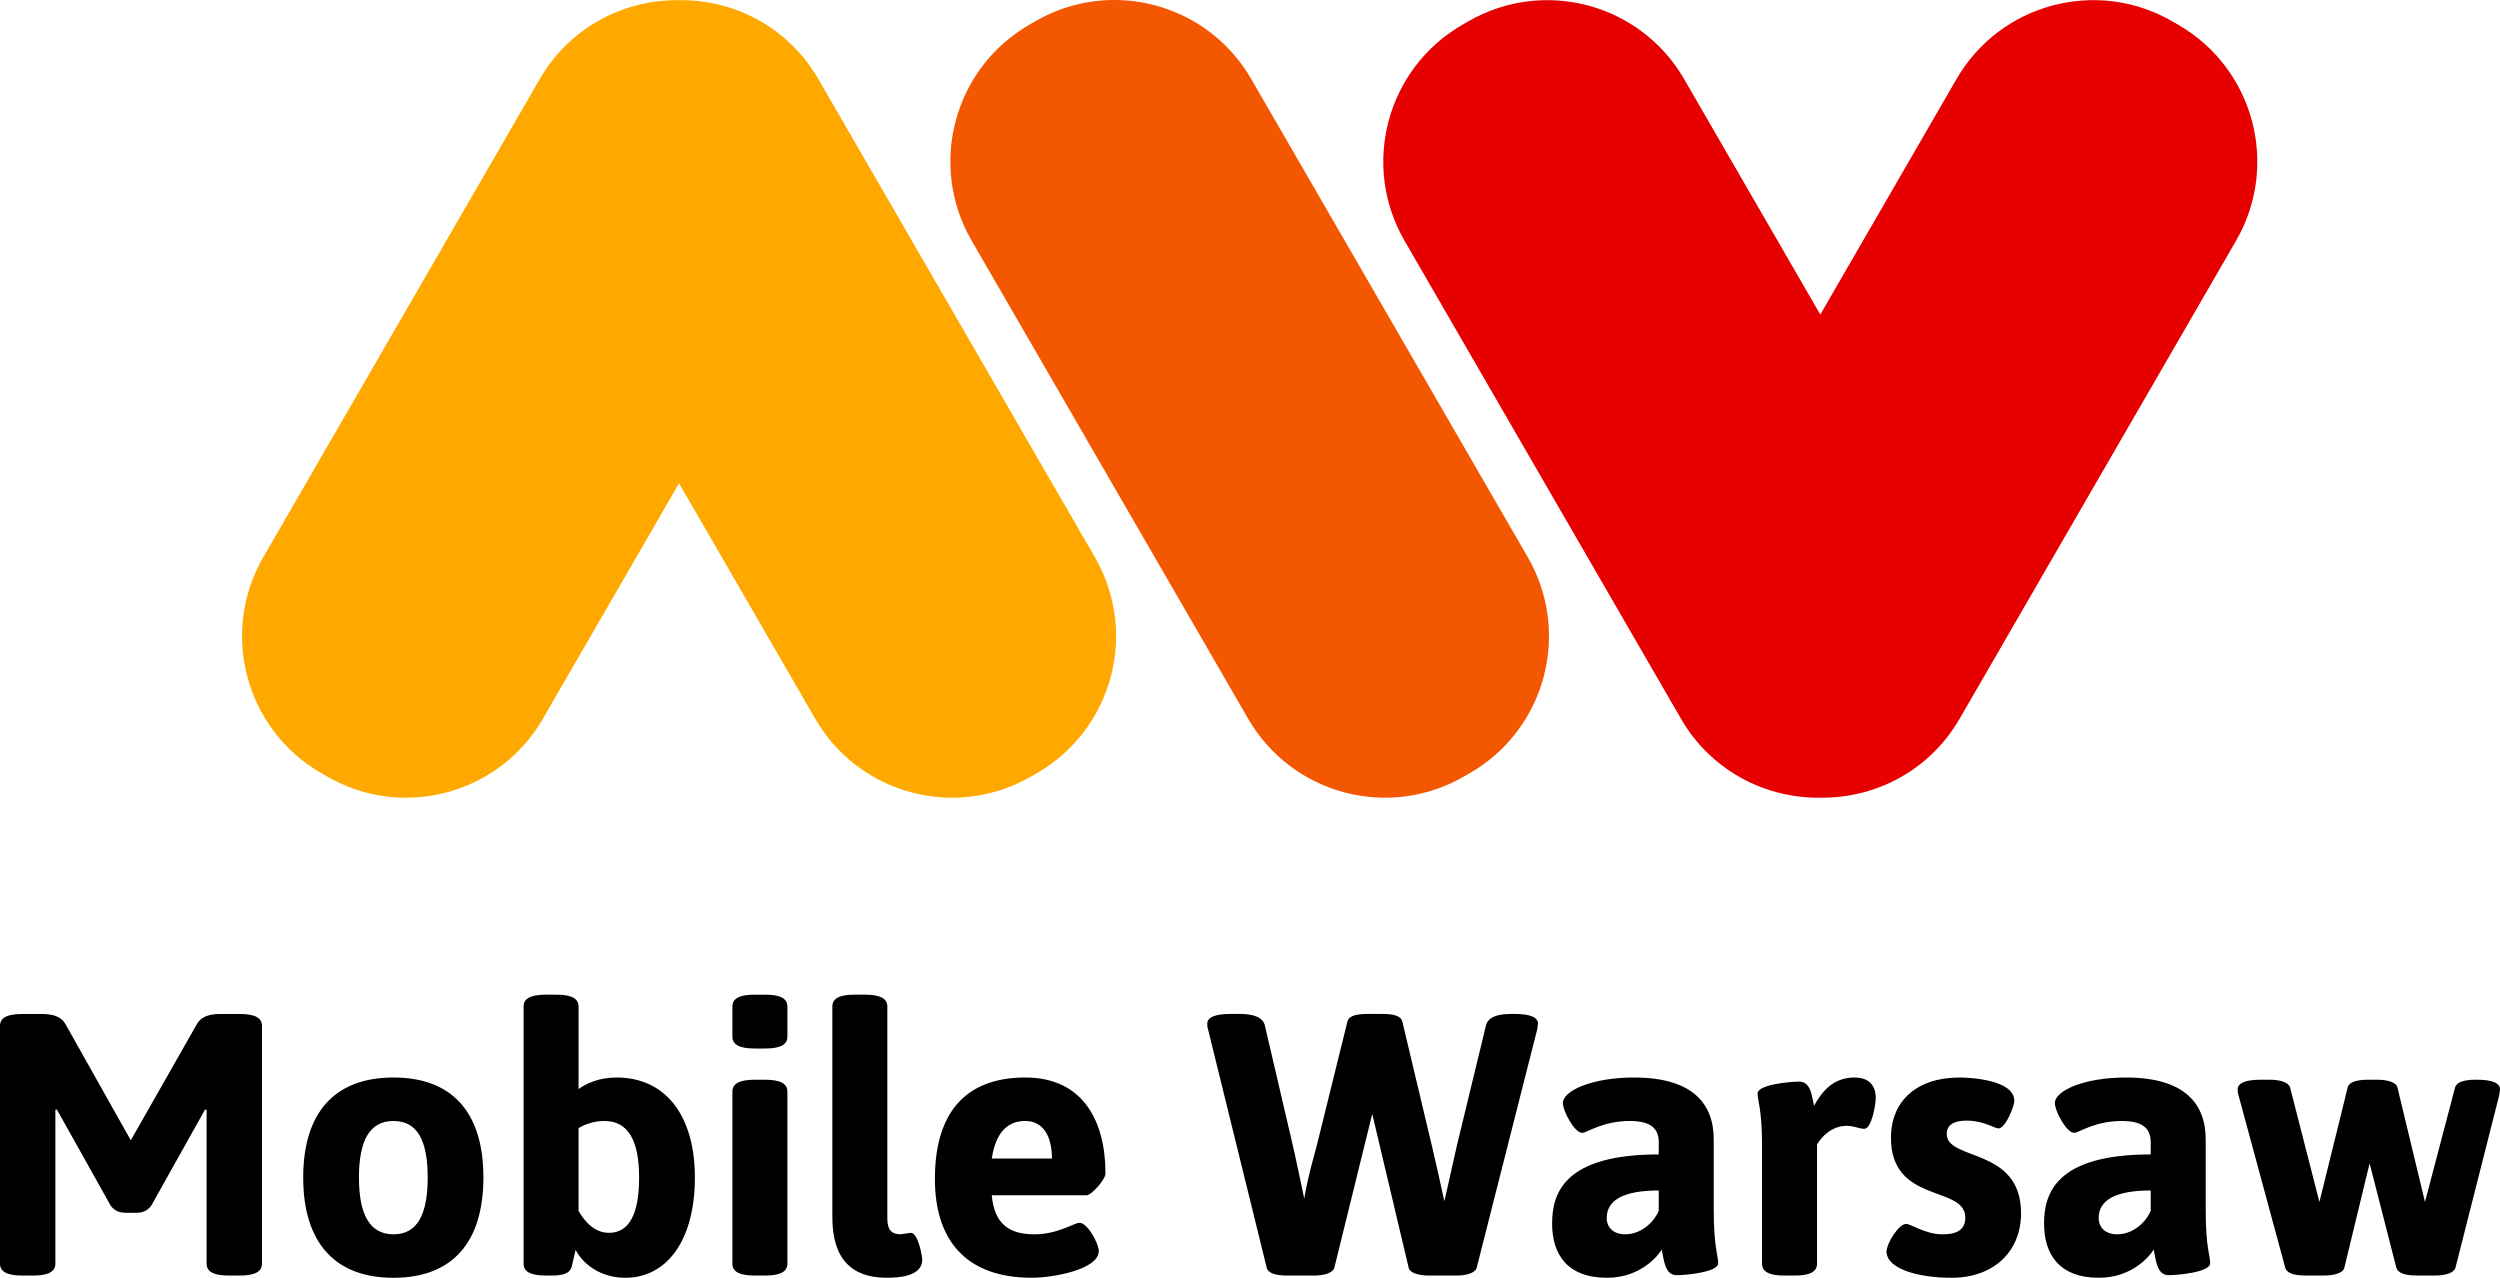
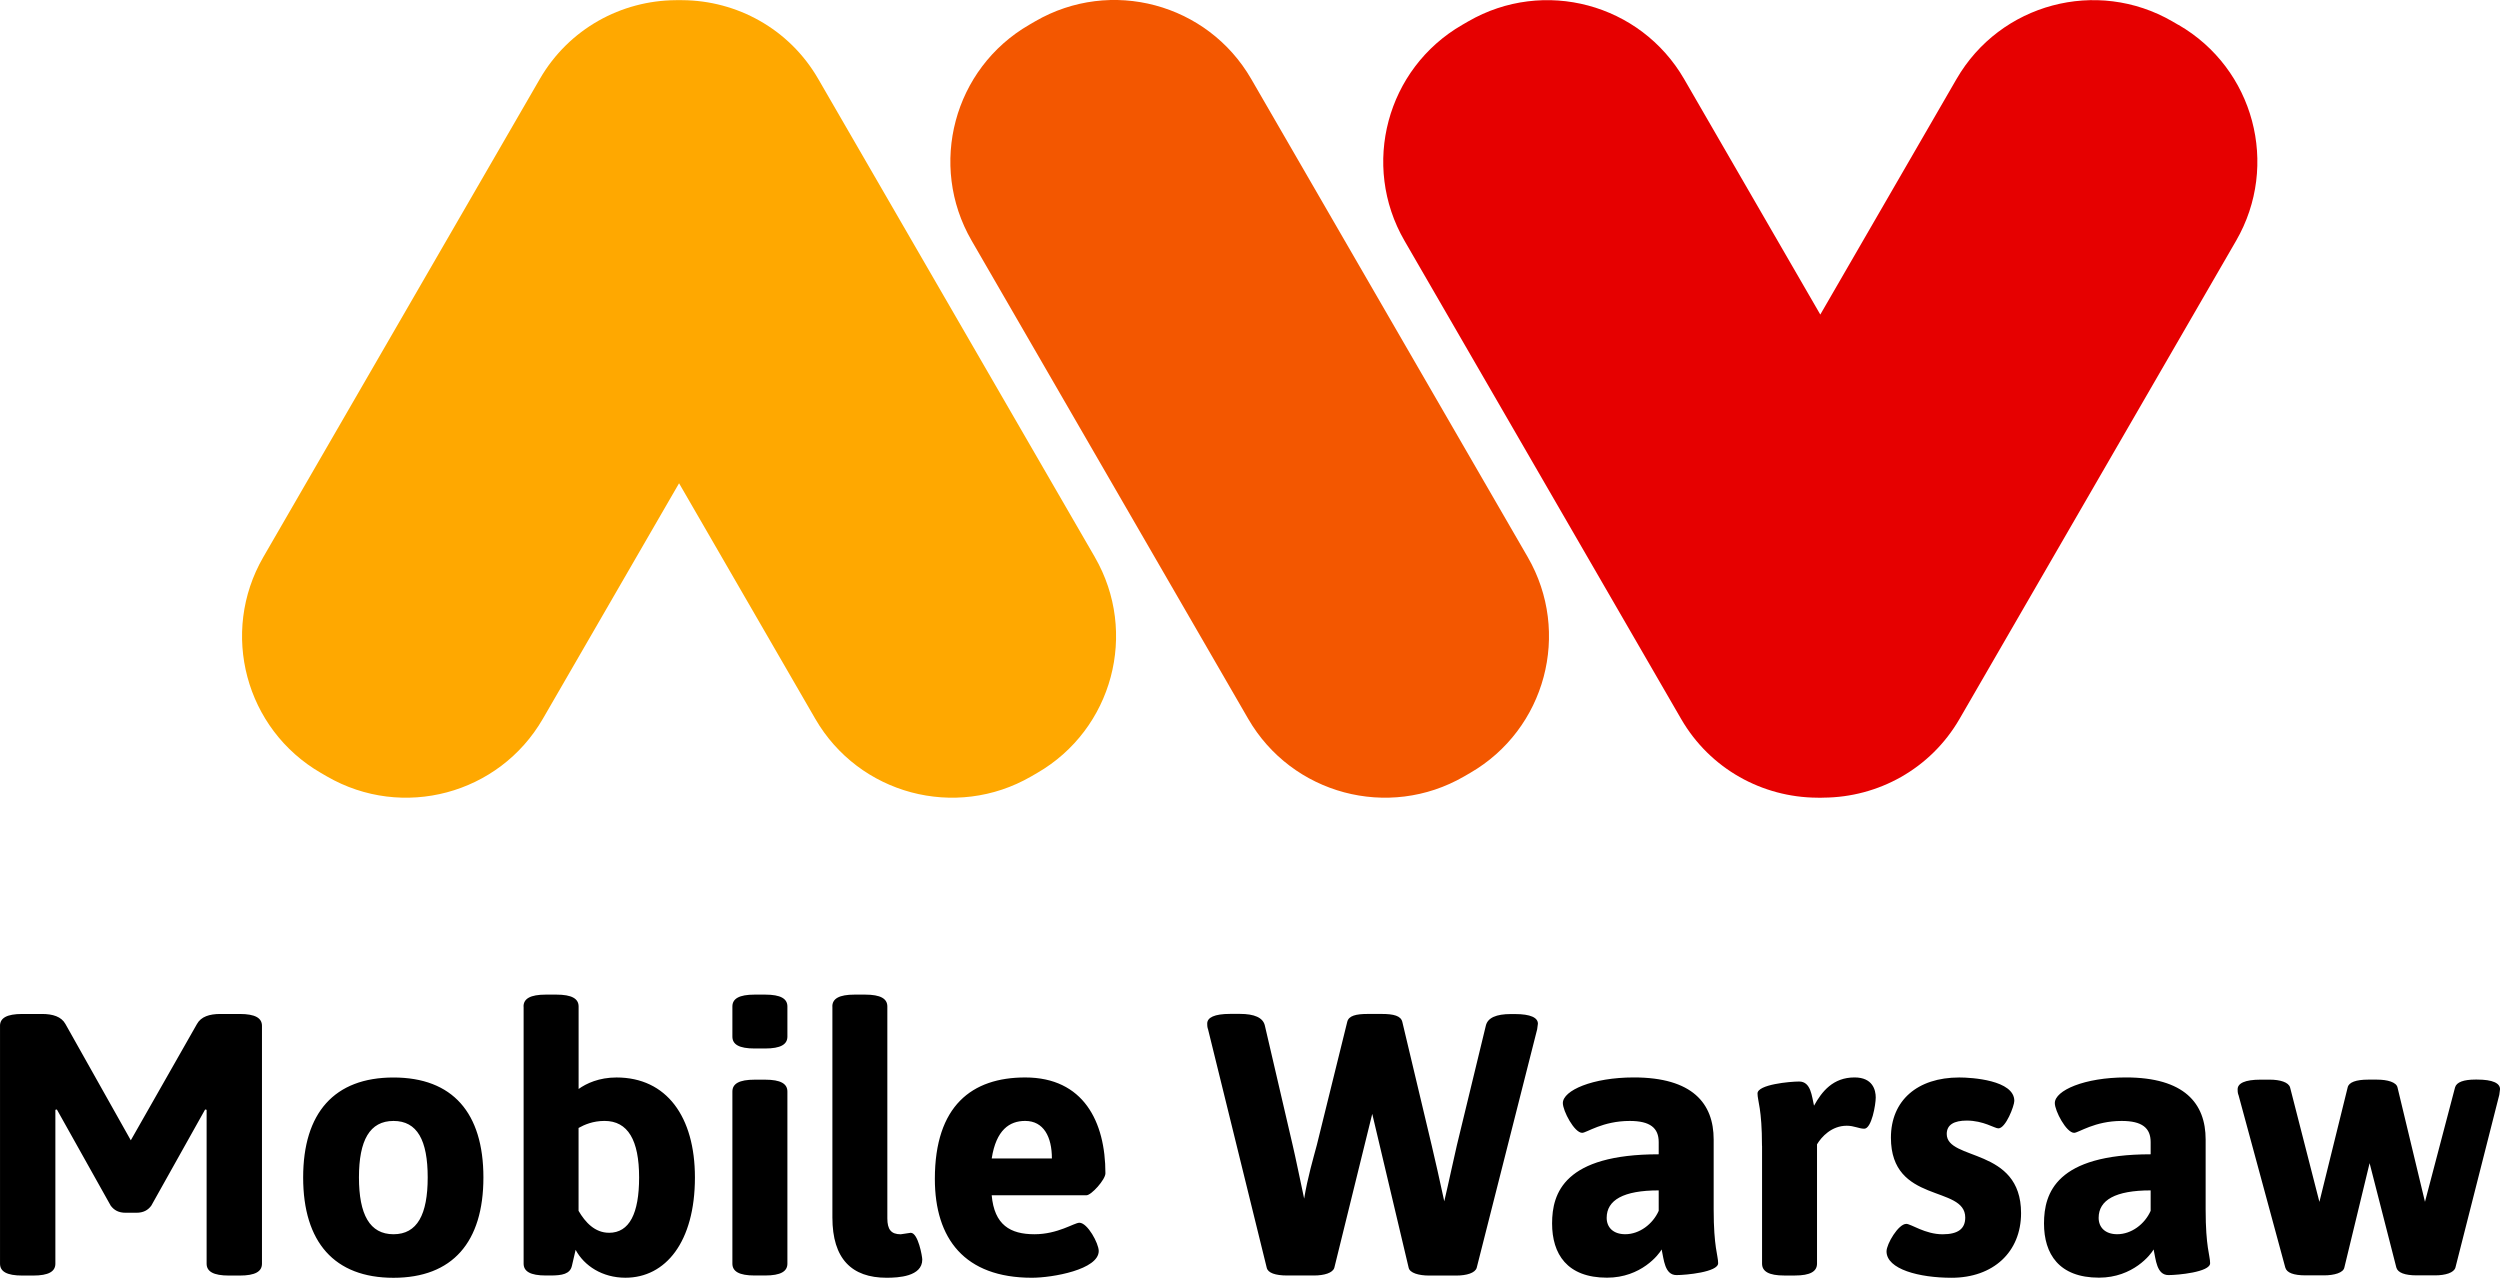
<svg xmlns="http://www.w3.org/2000/svg" width="117.39" height="60" viewBox="0 0 117.39 60">
-   <path fill="#FFA800" d="M51.409 26.16l-12.987-22.455c-1.365-2.36-3.832-3.679-6.375-3.697l-.161-.003-.161.003c-2.543.018-5.01 1.337-6.375 3.697l-12.987 22.455c-2.051 3.546-.839 8.084 2.707 10.135l.285.165c3.546 2.051 8.084.839 10.135-2.708l6.396-11.059 6.396 11.059c2.051 3.546 6.588 4.758 10.135 2.708l.285-.165c3.546-2.051 4.758-6.588 2.707-10.135z" />
-   <path fill="#E60000" d="M102.29 1.169l-.285-.165c-3.546-2.051-8.084-.839-10.135 2.708l-6.396 11.058-6.395-11.058c-2.051-3.546-6.589-4.758-10.135-2.708l-.285.165c-3.547 2.051-4.759 6.589-2.708 10.135l12.987 22.455c1.365 2.36 3.832 3.679 6.375 3.697l.161.003.161-.003c2.543-.018 5.01-1.337 6.375-3.697l12.987-22.455c2.051-3.546.839-8.084-2.707-10.135z" />
-   <path fill="#F35700" d="M58.61 33.752c2.051 3.546 6.589 4.758 10.135 2.708l.285-.165c3.546-2.051 4.758-6.588 2.707-10.135l-12.987-22.455c-2.051-3.546-6.589-4.759-10.135-2.708l-.285.166c-3.546 2.051-4.758 6.588-2.707 10.135l12.987 22.454z" />
-   <path d="M0 48.17c0-.366.314-.558 1.047-.558h.925c.506 0 .907.122 1.099.471l3.071 5.461 3.106-5.461c.192-.349.593-.471 1.099-.471h.907c.733 0 1.047.192 1.047.558v11.167c0 .366-.314.558-1.047.558h-.506c-.733 0-1.047-.192-1.047-.558v-7.224l-.07-.017-2.53 4.519c-.157.209-.366.332-.698.332h-.506c-.332 0-.541-.122-.698-.332l-2.53-4.519-.069.017v7.224c0 .366-.314.558-1.047.558h-.506c-.733 0-1.047-.192-1.047-.558v-11.167zm18.477 2.425c2.774 0 4.222 1.658 4.222 4.694s-1.448 4.711-4.222 4.711c-2.774 0-4.24-1.675-4.24-4.711.001-3.036 1.466-4.694 4.24-4.694zm1.606 4.694c0-1.745-.489-2.652-1.605-2.652-1.117 0-1.623.907-1.623 2.652s.506 2.669 1.623 2.669c1.116 0 1.605-.924 1.605-2.669zm4.501-8.026c0-.366.314-.558 1.047-.558h.489c.733 0 1.047.192 1.047.558v3.873c.366-.262.96-.541 1.78-.541 2.355 0 3.682 1.849 3.682 4.694 0 3.036-1.378 4.711-3.263 4.711-1.082 0-1.937-.558-2.338-1.309l-.174.75c-.087.384-.454.454-1.012.454h-.209c-.733 0-1.047-.192-1.047-.558v-12.074zm4.013 10.626c.96 0 1.413-.907 1.413-2.6 0-1.745-.523-2.652-1.623-2.652-.541 0-.942.174-1.221.331v3.891c.315.541.768 1.03 1.431 1.03zm5.793-9.213v-1.413c0-.366.314-.558 1.047-.558h.489c.733 0 1.047.192 1.047.558v1.413c0 .366-.314.558-1.047.558h-.489c-.733 0-1.047-.191-1.047-.558zm0 2.582c0-.366.314-.558 1.047-.558h.489c.733 0 1.047.192 1.047.558v8.079c0 .366-.314.558-1.047.558h-.489c-.733 0-1.047-.192-1.047-.558v-8.079zm4.693-3.995c0-.366.314-.558 1.047-.558h.489c.733 0 1.047.192 1.047.558v9.945c0 .523.175.75.628.75l.471-.07c.349 0 .541 1.117.541 1.256 0 .803-1.134.855-1.675.855-1.64 0-2.547-.89-2.547-2.827v-9.909zm9.056 3.332c2.739 0 3.769 2.076 3.769 4.502 0 .297-.663 1.029-.89 1.029h-4.449c.122 1.396.872 1.832 2.007 1.832 1.099 0 1.867-.541 2.111-.541.384 0 .907.977.907 1.326 0 .872-2.164 1.256-3.141 1.256-3.158 0-4.554-1.832-4.554-4.641 0-3.437 1.745-4.763 4.24-4.763zm1.256 3.804c0-1.012-.384-1.762-1.256-1.762-.733 0-1.361.419-1.57 1.762h2.826zm7.328-6.072c-.035-.105-.035-.192-.035-.262 0-.279.331-.454 1.082-.454h.454c.68 0 1.082.175 1.169.541l1.309 5.618c.14.593.331 1.535.541 2.513.157-.977.436-1.919.593-2.513l1.431-5.793c.07-.279.401-.366.96-.366h.663c.558 0 .89.087.96.366l1.378 5.793c.157.663.384 1.658.593 2.635.227-.96.436-1.972.593-2.635l1.361-5.618c.087-.366.489-.541 1.169-.541h.192c.75 0 1.082.175 1.082.454l-.035.262-2.844 11.202c-.07.244-.471.366-.96.366h-1.274c-.489 0-.907-.122-.96-.366l-1.71-7.224-1.78 7.224c-.07.244-.471.366-.96.366h-1.255c-.558 0-.907-.122-.96-.366l-2.757-11.202zm21.165 5.88v-.576c0-.663-.401-.994-1.361-.994-1.274 0-2.024.558-2.233.558-.366 0-.907-1.029-.907-1.396 0-.593 1.396-1.204 3.332-1.204 2.757 0 3.751 1.221 3.751 2.914v3.28c0 1.797.209 2.164.209 2.53 0 .419-1.518.558-1.954.558-.558 0-.593-.733-.698-1.204-.122.228-.959 1.327-2.564 1.327-1.884 0-2.582-1.117-2.582-2.547-.001-1.431.575-3.246 5.007-3.246zm-1.57 3.751c.663 0 1.291-.471 1.57-1.099v-.959c-1.658 0-2.443.454-2.443 1.291 0 .436.297.767.873.767zm6.42-4.152c0-1.745-.209-2.111-.209-2.46 0-.419 1.518-.558 1.954-.558.558 0 .593.698.698 1.134.366-.663.89-1.326 1.902-1.326.855 0 .995.593.995.942 0 .331-.192 1.466-.541 1.466-.244 0-.471-.14-.82-.14-.715 0-1.187.523-1.396.872v5.601c0 .366-.314.558-1.047.558h-.489c-.733 0-1.047-.192-1.047-.558v-5.531zm6.77 3.664c.227 0 .89.489 1.71.489.733 0 1.064-.262 1.064-.785 0-1.535-3.49-.628-3.49-3.751 0-1.745 1.239-2.827 3.211-2.827.576 0 2.582.122 2.582 1.099 0 .227-.401 1.291-.75 1.291-.175 0-.698-.366-1.483-.366-.593 0-.942.192-.942.628 0 1.274 3.49.611 3.49 3.716 0 1.832-1.309 3.036-3.263 3.036-1.518 0-3.053-.401-3.053-1.239 0-.349.558-1.291.924-1.291zm11.481-3.263v-.576c0-.663-.401-.994-1.361-.994-1.274 0-2.024.558-2.233.558-.366 0-.907-1.029-.907-1.396 0-.593 1.396-1.204 3.332-1.204 2.757 0 3.751 1.221 3.751 2.914v3.28c0 1.797.209 2.164.209 2.53 0 .419-1.518.558-1.954.558-.558 0-.593-.733-.698-1.204-.122.227-.96 1.326-2.565 1.326-1.884 0-2.582-1.117-2.582-2.547.001-1.43.576-3.245 5.008-3.245zm-1.57 3.751c.663 0 1.291-.471 1.57-1.099v-.959c-1.658 0-2.443.454-2.443 1.291 0 .436.297.767.873.767zm5.688-6.543c-.035-.105-.035-.192-.035-.262 0-.279.332-.454 1.082-.454h.419c.489 0 .89.122.96.366l1.378 5.374 1.326-5.374c.052-.244.401-.366.96-.366h.419c.489 0 .907.122.96.366l1.291 5.374 1.413-5.374c.07-.244.401-.366.96-.366h.07c.75 0 1.082.175 1.082.454l-.035.262-2.059 8.113c-.07.244-.471.366-.96.366h-.855c-.558 0-.89-.122-.96-.366l-1.256-4.903-1.186 4.903c-.052.244-.471.366-.96.366h-.855c-.576 0-.89-.122-.96-.366l-2.199-8.113z" />
+   <path fill="#FFA800" d="M51.41 26.16L38.42 3.705c-1.363-2.36-3.83-3.68-6.373-3.697l-.16-.003-.162.003c-2.543.018-5.01 1.337-6.375 3.697L12.363 26.16c-2.05 3.546-.84 8.084 2.707 10.135l.285.165c3.546 2.05 8.084.84 10.135-2.708l6.396-11.06 6.396 11.06c2.05 3.546 6.588 4.758 10.135 2.708l.285-.165c3.546-2.05 4.758-6.588 2.707-10.135z" />
+   <path fill="#E60000" d="M102.29 1.17l-.285-.166C98.46-1.046 93.92.164 91.87 3.712L85.474 14.77 79.08 3.712C77.027.166 72.49-1.046 68.943 1.004l-.285.165c-3.548 2.05-4.76 6.587-2.71 10.133L78.94 33.76c1.365 2.36 3.832 3.678 6.375 3.696l.16.003.162-.005c2.543-.018 5.01-1.337 6.375-3.697L105 11.302c2.05-3.546.84-8.084-2.708-10.135z" />
+   <path fill="#F35700" d="M58.61 33.752c2.05 3.546 6.59 4.758 10.135 2.708l.285-.165c3.546-2.05 4.758-6.588 2.707-10.135L58.75 3.705C56.7.16 52.16-1.055 48.615.997l-.285.166c-3.546 2.05-4.758 6.588-2.707 10.135L58.61 33.752z" />
+   <path d="M0 48.17c0-.366.314-.558 1.047-.558h.925c.506 0 .907.122 1.1.47l3.07 5.462 3.106-5.46c.192-.35.593-.472 1.1-.472h.906c.733 0 1.047.192 1.047.558v11.167c0 .366-.312.558-1.045.558h-.506c-.734 0-1.048-.192-1.048-.558v-7.224l-.07-.017-2.53 4.52c-.156.208-.365.33-.697.33H5.9c-.333 0-.54-.12-.7-.33l-2.53-4.52-.07.017v7.224c0 .366-.313.558-1.046.558h-.506c-.733 0-1.047-.192-1.047-.558V48.17zm18.477 2.425c2.774 0 4.222 1.658 4.222 4.694S21.25 60 18.475 60s-4.24-1.675-4.24-4.71c0-3.037 1.466-4.695 4.24-4.695zm1.606 4.694c0-1.747-.49-2.654-1.605-2.654-1.117 0-1.623.907-1.623 2.652s.506 2.668 1.623 2.668c1.116 0 1.605-.924 1.605-2.67zm4.5-8.028c0-.366.315-.558 1.048-.558h.49c.734 0 1.048.192 1.048.558v3.873c.366-.262.96-.54 1.78-.54 2.355 0 3.682 1.848 3.682 4.693 0 3.035-1.38 4.71-3.264 4.71-1.082 0-1.937-.558-2.338-1.31l-.174.75c-.087.385-.454.455-1.012.455h-.21c-.732 0-1.046-.192-1.046-.558V47.263zm4.014 10.626c.96 0 1.413-.908 1.413-2.6 0-1.746-.523-2.653-1.623-2.653-.54 0-.942.174-1.22.33v3.892c.314.54.767 1.03 1.43 1.03zm5.793-9.214V47.26c0-.365.314-.557 1.047-.557h.49c.732 0 1.046.192 1.046.558v1.414c0 .366-.314.558-1.047.558h-.49c-.732 0-1.046-.19-1.046-.558zm0 2.582c0-.366.314-.558 1.047-.558h.49c.732 0 1.046.192 1.046.558v8.08c0 .365-.314.557-1.047.557h-.49c-.732 0-1.046-.192-1.046-.558v-8.08zm4.693-3.995c0-.365.314-.557 1.047-.557h.49c.732 0 1.046.192 1.046.558v9.946c0 .523.175.75.628.75l.47-.07c.35 0 .542 1.117.542 1.256 0 .803-1.134.855-1.675.855-1.64 0-2.545-.89-2.545-2.828v-9.91zm9.056 3.333c2.737 0 3.767 2.076 3.767 4.502 0 .297-.663 1.03-.89 1.03h-4.45c.123 1.395.873 1.83 2.008 1.83 1.1 0 1.867-.54 2.11-.54.385 0 .908.977.908 1.326 0 .873-2.164 1.257-3.14 1.257-3.16 0-4.555-1.833-4.555-4.642 0-3.437 1.744-4.763 4.24-4.763zm1.254 3.804c0-1.013-.384-1.763-1.256-1.763-.734 0-1.362.42-1.57 1.762h2.825zm7.328-6.073c-.035-.105-.035-.192-.035-.262 0-.28.33-.454 1.082-.454h.453c.68 0 1.082.176 1.17.542l1.307 5.62c.14.593.33 1.535.54 2.513.158-.977.437-1.92.594-2.513l1.43-5.793c.07-.28.402-.366.96-.366h.664c.558 0 .89.09.96.368l1.378 5.793c.157.664.384 1.66.593 2.636.227-.96.436-1.972.593-2.635l1.36-5.617c.088-.366.49-.54 1.17-.54h.192c.75 0 1.082.174 1.082.453l-.035.262L69.34 59.53c-.07.243-.472.365-.96.365h-1.275c-.49 0-.907-.122-.96-.366l-1.71-7.226-1.78 7.224c-.07.243-.47.365-.96.365H60.44c-.558 0-.907-.122-.96-.366l-2.757-11.203zm21.165 5.88v-.576c0-.662-.4-.993-1.36-.993-1.275 0-2.025.558-2.234.558-.366 0-.907-1.03-.907-1.396 0-.594 1.396-1.205 3.332-1.205 2.756 0 3.75 1.22 3.75 2.914v3.28c0 1.796.21 2.163.21 2.53 0 .418-1.52.557-1.955.557-.558 0-.593-.733-.698-1.204-.122.227-.96 1.326-2.564 1.326-1.883 0-2.58-1.117-2.58-2.547 0-1.43.575-3.247 5.007-3.247zm-1.57 3.75c.663 0 1.29-.47 1.57-1.098v-.96c-1.658 0-2.443.454-2.443 1.29 0 .437.297.768.873.768zm6.42-4.15c0-1.746-.21-2.112-.21-2.46 0-.42 1.52-.56 1.955-.56.558 0 .593.7.698 1.135.367-.664.89-1.327 1.903-1.327.855 0 .995.593.995.942 0 .33-.192 1.466-.54 1.466-.245 0-.472-.14-.82-.14-.716 0-1.188.524-1.397.873v5.6c0 .367-.312.56-1.045.56h-.49c-.732 0-1.046-.193-1.046-.56v-5.53zm6.77 3.663c.227 0 .89.49 1.71.49.733 0 1.064-.263 1.064-.786 0-1.534-3.49-.627-3.49-3.75 0-1.745 1.24-2.827 3.21-2.827.578 0 2.584.122 2.584 1.1 0 .226-.4 1.29-.75 1.29-.175 0-.698-.366-1.483-.366-.592 0-.94.192-.94.628 0 1.274 3.49.61 3.49 3.716 0 1.833-1.31 3.037-3.264 3.037-1.518 0-3.053-.4-3.053-1.24 0-.348.558-1.29.924-1.29zm11.48-3.263v-.576c0-.662-.4-.993-1.36-.993-1.274 0-2.024.558-2.233.558-.366 0-.907-1.03-.907-1.396 0-.594 1.396-1.205 3.332-1.205 2.756 0 3.75 1.22 3.75 2.914v3.28c0 1.796.21 2.163.21 2.53 0 .418-1.52.557-1.955.557-.558 0-.593-.733-.698-1.204-.122.226-.96 1.325-2.565 1.325-1.884 0-2.582-1.118-2.582-2.548.002-1.43.577-3.245 5.01-3.245zm-1.57 3.75c.664 0 1.292-.47 1.57-1.098v-.96c-1.657 0-2.442.454-2.442 1.29 0 .437.297.768.873.768zm5.69-6.542c-.036-.105-.036-.192-.036-.262 0-.28.333-.454 1.083-.454h.42c.488 0 .89.12.96.365l1.377 5.375 1.327-5.375c.052-.244.4-.366.96-.366h.42c.488 0 .906.12.96.365l1.29 5.373 1.413-5.375c.07-.244.4-.366.96-.366h.07c.75 0 1.082.174 1.082.453l-.035.262-2.06 8.113c-.07.244-.47.366-.96.366h-.854c-.558 0-.89-.122-.96-.366l-1.256-4.903-1.186 4.903c-.05.244-.47.366-.96.366h-.853c-.576 0-.89-.122-.96-.366l-2.2-8.113z" />
</svg>
